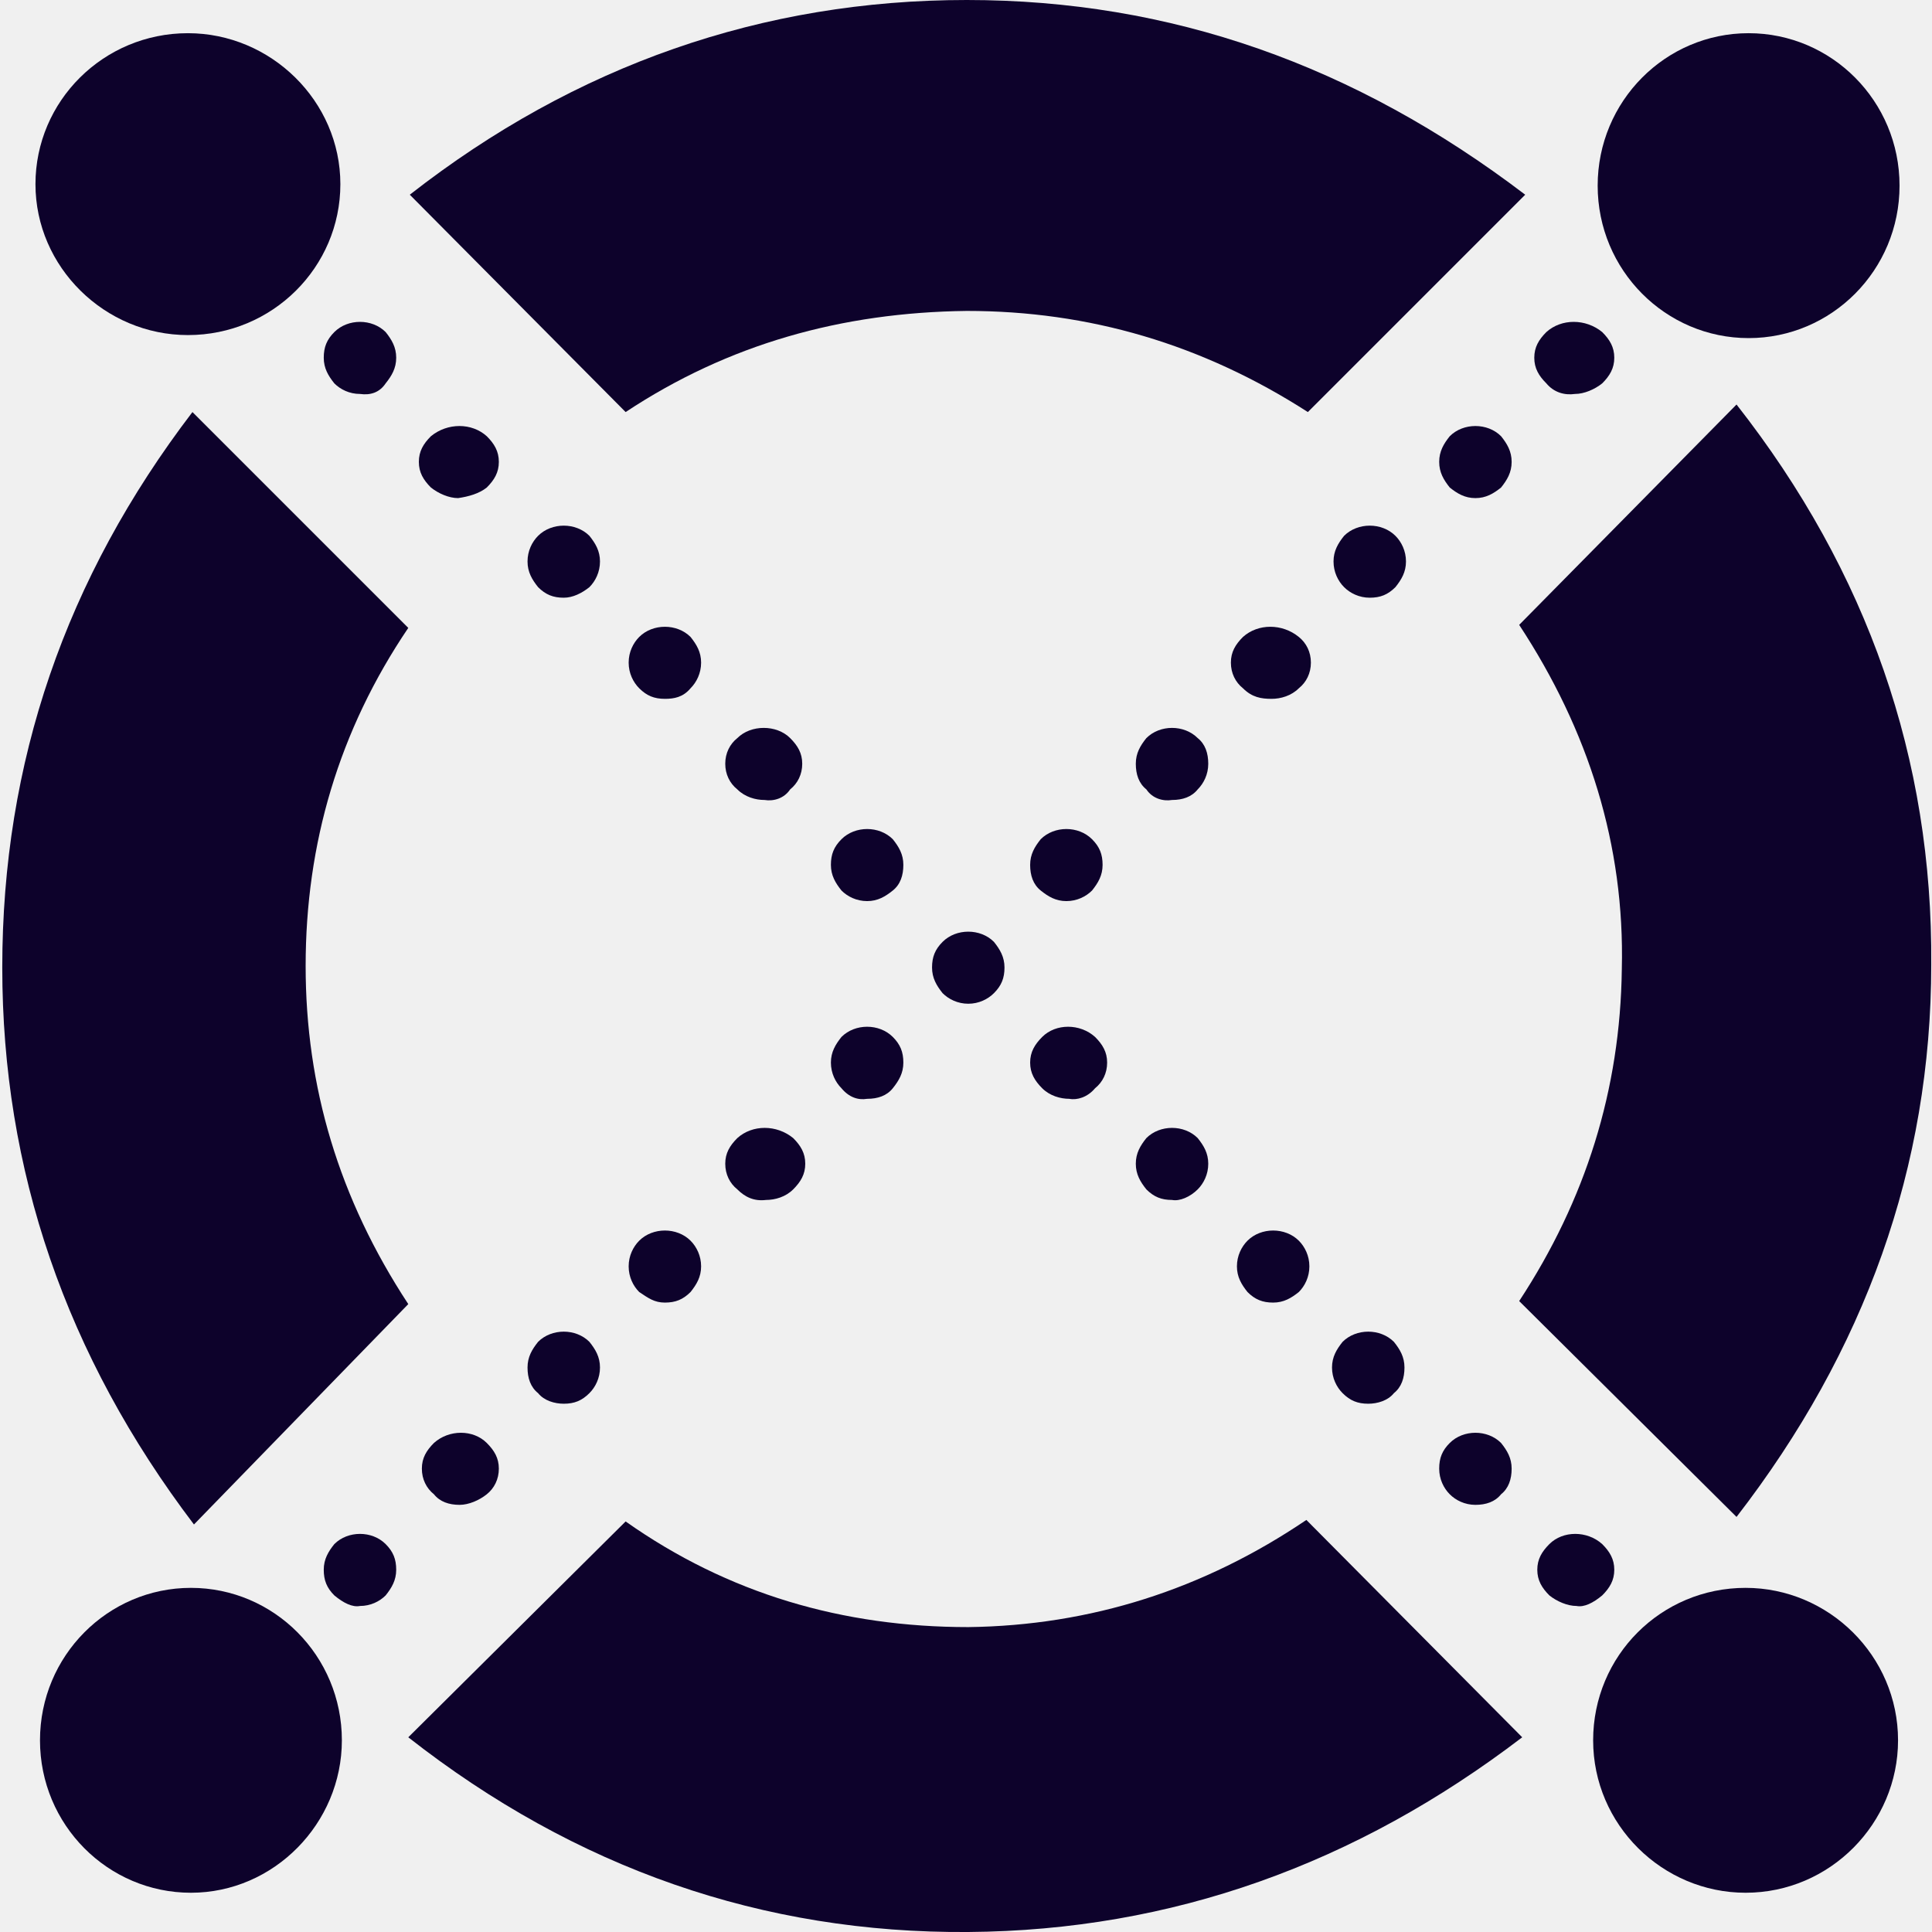
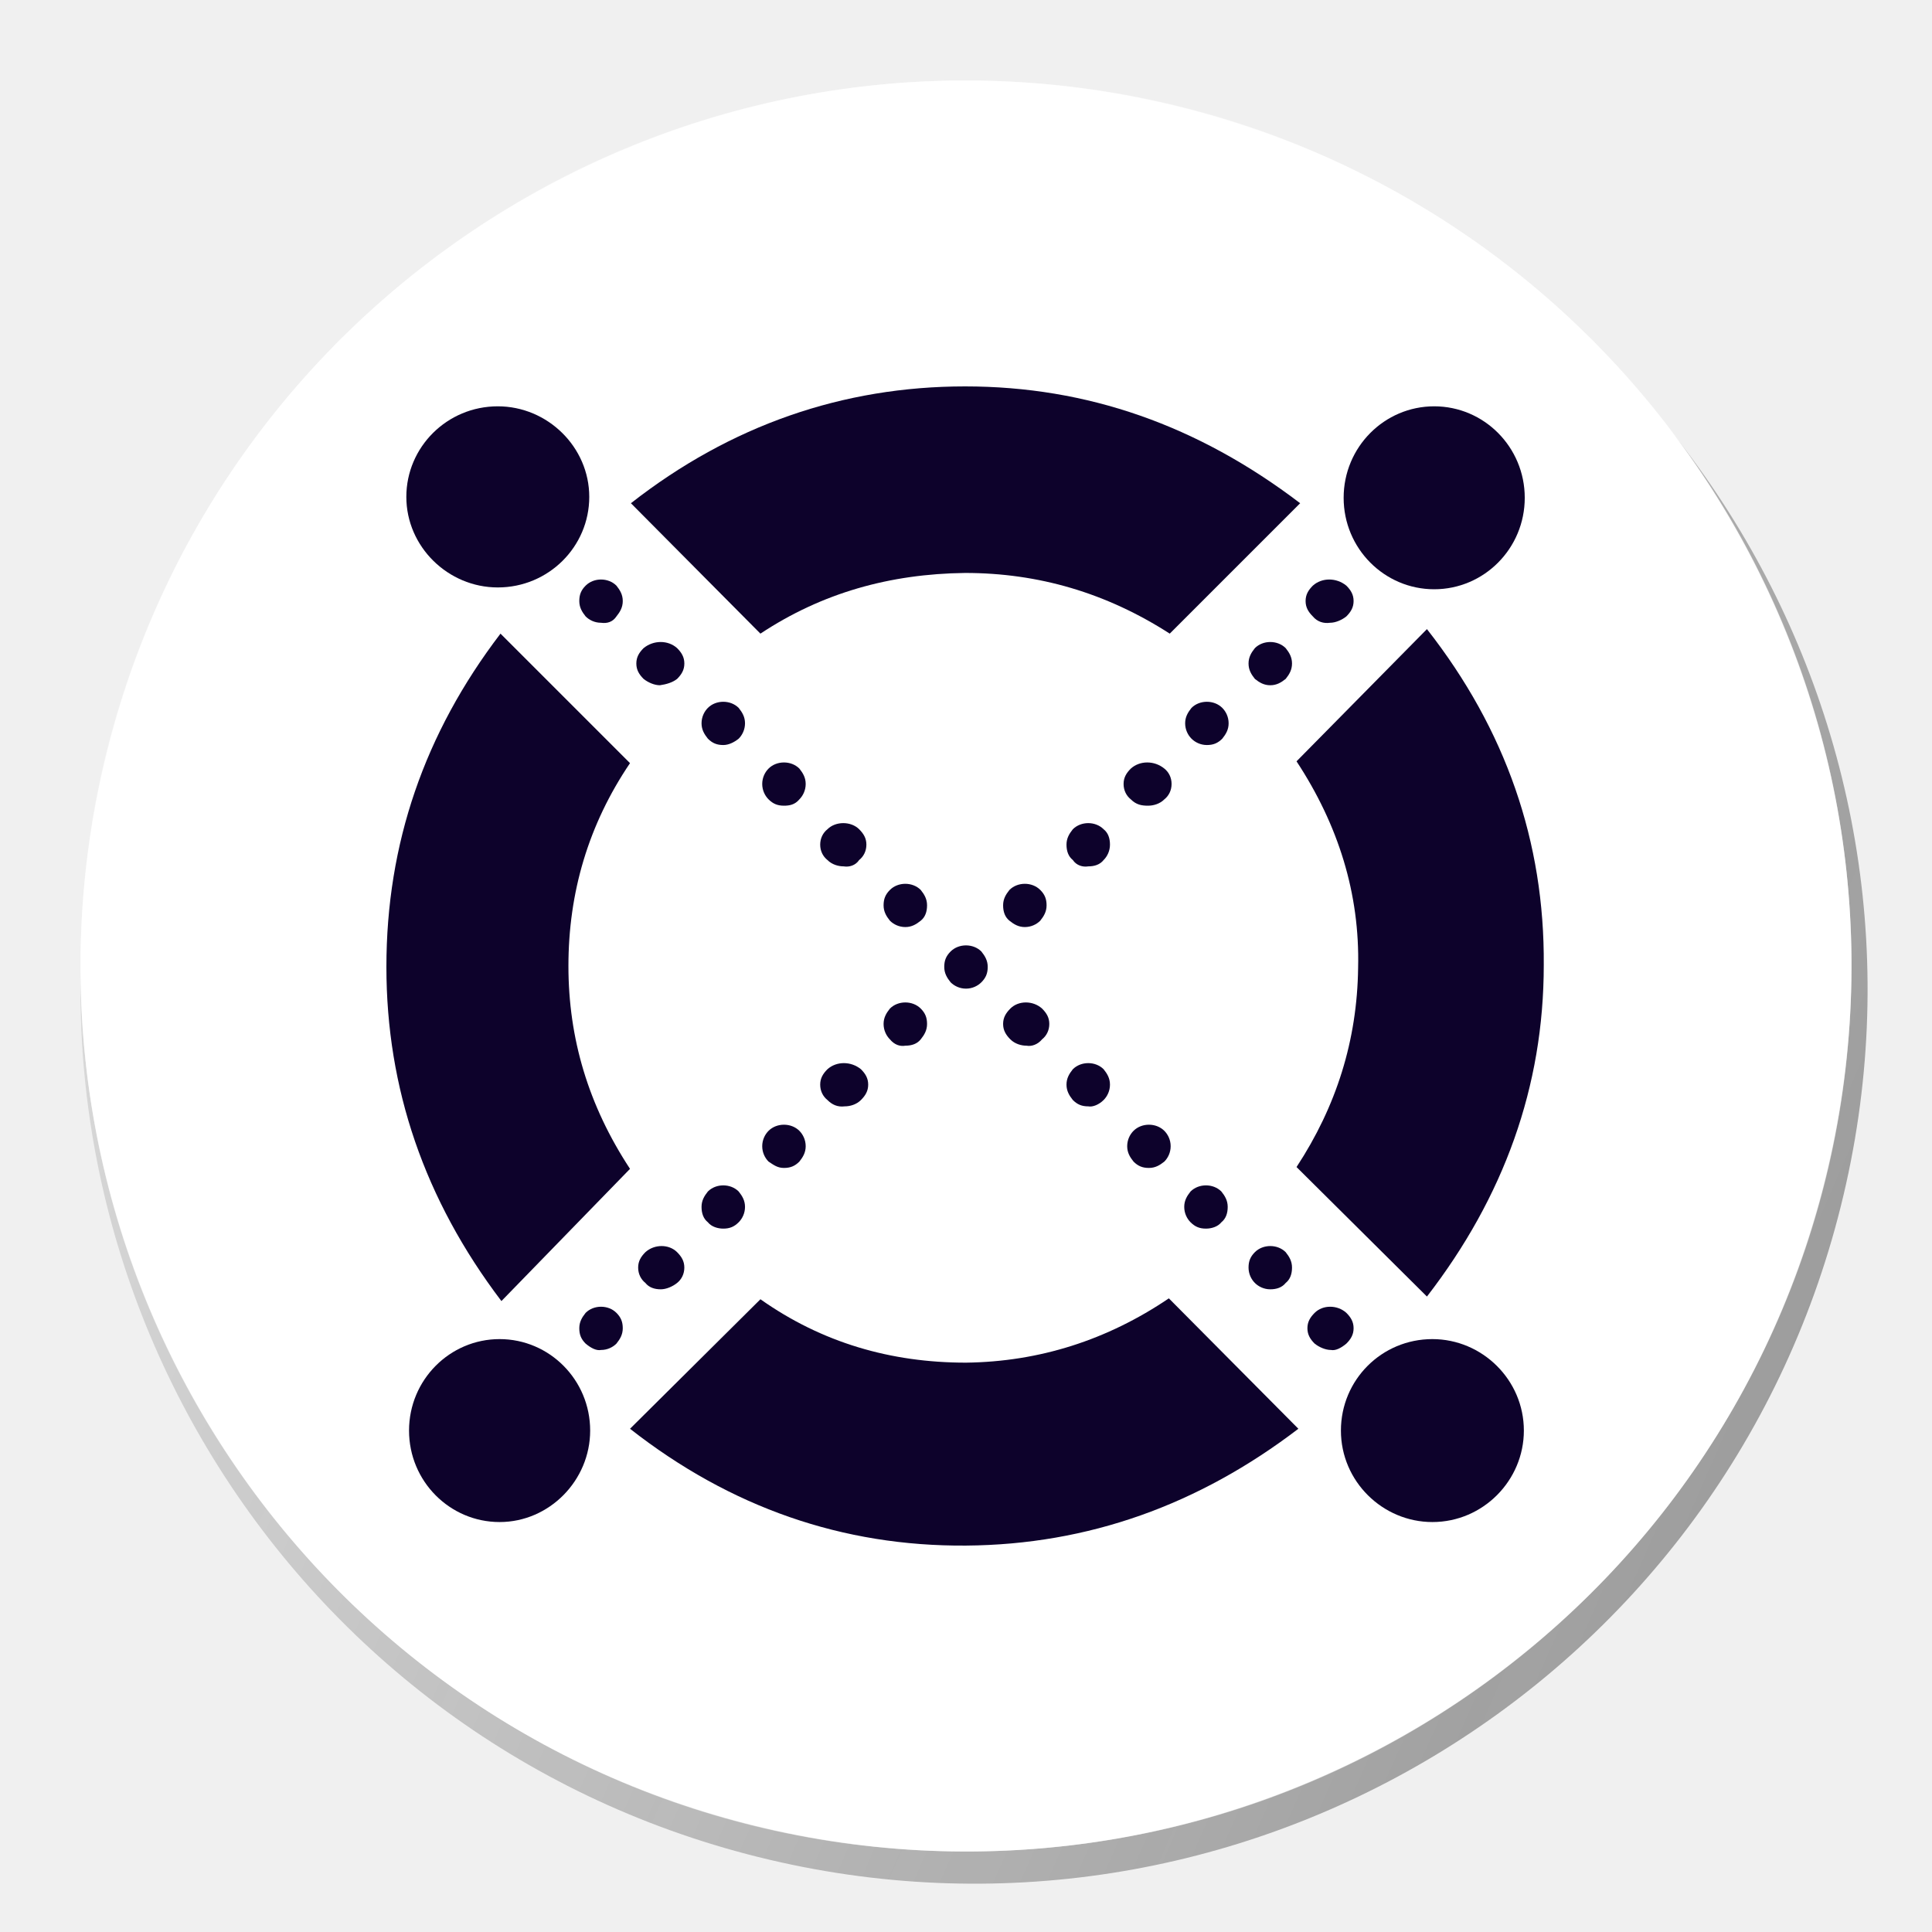
- <svg xmlns="http://www.w3.org/2000/svg" width="120px" height="120px" viewBox="0 0 120 120" version="1.1">
-   <g id="surface1">
-     <path style=" stroke:none;fill-rule:evenodd;fill:rgb(5.098%,0.784%,16.863%);fill-opacity:1;" d="M 96.047 23.812 C 95.578 23.344 95.297 22.875 95.297 22.219 C 95.297 21.562 95.578 21.094 96.047 20.625 C 96.984 19.781 98.484 19.781 99.516 20.625 C 99.984 21.094 100.266 21.562 100.266 22.219 C 100.266 22.875 99.984 23.344 99.516 23.812 C 99.047 24.188 98.391 24.469 97.828 24.469 C 97.172 24.562 96.516 24.375 96.047 23.812 Z M 96.047 23.812 " />
-     <path style=" stroke:none;fill-rule:evenodd;fill:rgb(5.098%,0.784%,16.863%);fill-opacity:1;" d="M 90.047 30.281 C 89.672 29.812 89.391 29.344 89.391 28.688 C 89.391 28.031 89.672 27.562 90.047 27.094 C 90.891 26.25 92.391 26.25 93.234 27.094 C 93.609 27.562 93.891 28.031 93.891 28.688 C 93.891 29.344 93.609 29.812 93.234 30.281 C 92.766 30.656 92.297 30.938 91.641 30.938 C 90.984 30.938 90.516 30.656 90.047 30.281 Z M 90.047 30.281 " />
-     <path style=" stroke:none;fill-rule:evenodd;fill:rgb(5.098%,0.784%,16.863%);fill-opacity:1;" d="M 83.484 36.469 C 83.109 36.094 82.828 35.531 82.828 34.875 C 82.828 34.219 83.109 33.75 83.484 33.281 C 84.328 32.438 85.828 32.438 86.672 33.281 C 87.047 33.656 87.328 34.219 87.328 34.875 C 87.328 35.531 87.047 36 86.672 36.469 C 86.203 36.938 85.734 37.125 85.078 37.125 C 84.422 37.125 83.859 36.844 83.484 36.469 Z M 83.484 36.469 " />
-     <path style=" stroke:none;fill-rule:evenodd;fill:rgb(5.098%,0.784%,16.863%);fill-opacity:1;" d="M 77.203 42.75 C 76.734 42.375 76.453 41.812 76.453 41.156 C 76.453 40.5 76.734 40.031 77.203 39.562 C 78.141 38.719 79.641 38.719 80.672 39.562 C 81.141 39.938 81.422 40.5 81.422 41.156 C 81.422 41.812 81.141 42.375 80.672 42.75 C 80.203 43.219 79.547 43.406 78.984 43.406 C 78.328 43.406 77.766 43.312 77.203 42.75 Z M 77.203 42.75 " />
-     <path style=" stroke:none;fill-rule:evenodd;fill:rgb(5.098%,0.784%,16.863%);fill-opacity:1;" d="M 71.203 49.031 C 70.734 48.656 70.547 48.094 70.547 47.438 C 70.547 46.781 70.828 46.312 71.203 45.844 C 72.047 45 73.547 45 74.391 45.844 C 74.859 46.219 75.047 46.781 75.047 47.438 C 75.047 48.094 74.766 48.656 74.391 49.031 C 74.016 49.5 73.453 49.688 72.797 49.688 C 72.234 49.781 71.578 49.594 71.203 49.031 Z M 71.203 49.031 " />
-     <path style=" stroke:none;fill-rule:evenodd;fill:rgb(5.098%,0.784%,16.863%);fill-opacity:1;" d="M 63.984 53.719 C 63.984 53.062 64.266 52.594 64.641 52.125 C 65.484 51.281 66.984 51.281 67.828 52.125 C 68.297 52.594 68.484 53.062 68.484 53.719 C 68.484 54.375 68.203 54.844 67.828 55.312 C 67.453 55.688 66.891 55.969 66.234 55.969 C 65.578 55.969 65.109 55.688 64.641 55.312 C 64.172 54.938 63.984 54.375 63.984 53.719 Z M 63.984 53.719 " />
-     <path style=" stroke:none;fill-rule:evenodd;fill:rgb(5.098%,0.784%,16.863%);fill-opacity:1;" d="M 52.266 67.594 C 51.891 67.219 51.609 66.656 51.609 66 C 51.609 65.344 51.891 64.875 52.266 64.406 C 53.109 63.562 54.609 63.562 55.453 64.406 C 55.922 64.875 56.109 65.344 56.109 66 C 56.109 66.656 55.828 67.125 55.453 67.594 C 55.078 68.062 54.516 68.25 53.859 68.25 C 53.297 68.344 52.734 68.156 52.266 67.594 Z M 52.266 67.594 " />
-     <path style=" stroke:none;fill-rule:evenodd;fill:rgb(5.098%,0.784%,16.863%);fill-opacity:1;" d="M 45.797 73.875 C 45.328 73.5 45.047 72.938 45.047 72.281 C 45.047 71.625 45.328 71.156 45.797 70.688 C 46.734 69.844 48.234 69.844 49.266 70.688 C 49.734 71.156 50.016 71.625 50.016 72.281 C 50.016 72.938 49.734 73.406 49.266 73.875 C 48.797 74.344 48.141 74.531 47.578 74.531 C 46.828 74.625 46.266 74.344 45.797 73.875 Z M 45.797 73.875 " />
-     <path style=" stroke:none;fill-rule:evenodd;fill:rgb(5.098%,0.784%,16.863%);fill-opacity:1;" d="M 39.703 80.25 C 39.328 79.875 39.047 79.312 39.047 78.656 C 39.047 78 39.328 77.438 39.703 77.062 C 40.547 76.219 42.047 76.219 42.891 77.062 C 43.266 77.438 43.547 78 43.547 78.656 C 43.547 79.312 43.266 79.781 42.891 80.25 C 42.422 80.719 41.953 80.906 41.297 80.906 C 40.641 80.906 40.266 80.625 39.703 80.25 Z M 39.703 80.25 " />
-     <path style=" stroke:none;fill-rule:evenodd;fill:rgb(5.098%,0.784%,16.863%);fill-opacity:1;" d="M 33.422 86.531 C 32.953 86.156 32.766 85.594 32.766 84.938 C 32.766 84.281 33.047 83.812 33.422 83.344 C 34.266 82.5 35.766 82.5 36.609 83.344 C 36.984 83.812 37.266 84.281 37.266 84.938 C 37.266 85.594 36.984 86.156 36.609 86.531 C 36.141 87 35.672 87.188 35.016 87.188 C 34.453 87.188 33.797 87 33.422 86.531 Z M 33.422 86.531 " />
-     <path style=" stroke:none;fill-rule:evenodd;fill:rgb(5.098%,0.784%,16.863%);fill-opacity:1;" d="M 26.953 92.812 C 26.484 92.438 26.203 91.875 26.203 91.219 C 26.203 90.562 26.484 90.094 26.953 89.625 C 27.891 88.781 29.391 88.781 30.234 89.625 C 30.703 90.094 30.984 90.562 30.984 91.219 C 30.984 91.875 30.703 92.438 30.234 92.812 C 29.766 93.188 29.109 93.469 28.547 93.469 C 27.891 93.469 27.328 93.281 26.953 92.812 Z M 26.953 92.812 " />
-     <path style=" stroke:none;fill-rule:evenodd;fill:rgb(5.098%,0.784%,16.863%);fill-opacity:1;" d="M 20.766 99.094 C 20.297 98.625 20.109 98.156 20.109 97.5 C 20.109 96.844 20.391 96.375 20.766 95.906 C 21.609 95.062 23.109 95.062 23.953 95.906 C 24.422 96.375 24.609 96.844 24.609 97.5 C 24.609 98.156 24.328 98.625 23.953 99.094 C 23.578 99.469 23.016 99.75 22.359 99.75 C 21.891 99.844 21.328 99.562 20.766 99.094 Z M 20.766 99.094 " />
-     <path style=" stroke:none;fill-rule:evenodd;fill:rgb(5.098%,0.784%,16.863%);fill-opacity:1;" d="M 23.953 23.812 C 24.328 23.344 24.609 22.875 24.609 22.219 C 24.609 21.562 24.328 21.094 23.953 20.625 C 23.109 19.781 21.609 19.781 20.766 20.625 C 20.297 21.094 20.109 21.562 20.109 22.219 C 20.109 22.875 20.391 23.344 20.766 23.812 C 21.141 24.188 21.703 24.469 22.359 24.469 C 23.016 24.562 23.578 24.375 23.953 23.812 Z M 23.953 23.812 " />
-     <path style=" stroke:none;fill-rule:evenodd;fill:rgb(5.098%,0.784%,16.863%);fill-opacity:1;" d="M 30.234 30.281 C 30.703 29.812 30.984 29.344 30.984 28.688 C 30.984 28.031 30.703 27.562 30.234 27.094 C 29.297 26.25 27.797 26.25 26.766 27.094 C 26.297 27.562 26.016 28.031 26.016 28.688 C 26.016 29.344 26.297 29.812 26.766 30.281 C 27.234 30.656 27.891 30.938 28.453 30.938 C 29.109 30.844 29.766 30.656 30.234 30.281 Z M 30.234 30.281 " />
-     <path style=" stroke:none;fill-rule:evenodd;fill:rgb(5.098%,0.784%,16.863%);fill-opacity:1;" d="M 36.609 36.469 C 36.984 36.094 37.266 35.531 37.266 34.875 C 37.266 34.219 36.984 33.75 36.609 33.281 C 35.766 32.438 34.266 32.438 33.422 33.281 C 33.047 33.656 32.766 34.219 32.766 34.875 C 32.766 35.531 33.047 36 33.422 36.469 C 33.891 36.938 34.359 37.125 35.016 37.125 C 35.578 37.125 36.141 36.844 36.609 36.469 Z M 36.609 36.469 " />
-     <path style=" stroke:none;fill-rule:evenodd;fill:rgb(5.098%,0.784%,16.863%);fill-opacity:1;" d="M 42.891 42.75 C 43.266 42.375 43.547 41.812 43.547 41.156 C 43.547 40.5 43.266 40.031 42.891 39.562 C 42.047 38.719 40.547 38.719 39.703 39.562 C 39.328 39.938 39.047 40.5 39.047 41.156 C 39.047 41.812 39.328 42.375 39.703 42.75 C 40.172 43.219 40.641 43.406 41.297 43.406 C 41.859 43.406 42.422 43.312 42.891 42.75 Z M 42.891 42.75 " />
-     <path style=" stroke:none;fill-rule:evenodd;fill:rgb(5.098%,0.784%,16.863%);fill-opacity:1;" d="M 49.078 49.031 C 49.547 48.656 49.828 48.094 49.828 47.438 C 49.828 46.781 49.547 46.312 49.078 45.844 C 48.234 45 46.641 45 45.797 45.844 C 45.328 46.219 45.047 46.781 45.047 47.438 C 45.047 48.094 45.328 48.656 45.797 49.031 C 46.266 49.5 46.922 49.688 47.484 49.688 C 48.047 49.781 48.703 49.594 49.078 49.031 Z M 49.078 49.031 " />
-     <path style=" stroke:none;fill-rule:evenodd;fill:rgb(5.098%,0.784%,16.863%);fill-opacity:1;" d="M 56.109 53.719 C 56.109 53.062 55.828 52.594 55.453 52.125 C 54.609 51.281 53.109 51.281 52.266 52.125 C 51.797 52.594 51.609 53.062 51.609 53.719 C 51.609 54.375 51.891 54.844 52.266 55.312 C 52.641 55.688 53.203 55.969 53.859 55.969 C 54.516 55.969 54.984 55.688 55.453 55.312 C 55.922 54.938 56.109 54.375 56.109 53.719 Z M 56.109 53.719 " />
-     <path style=" stroke:none;fill-rule:evenodd;fill:rgb(5.098%,0.784%,16.863%);fill-opacity:1;" d="M 61.734 61.688 C 62.203 61.219 62.391 60.75 62.391 60.094 C 62.391 59.438 62.109 58.969 61.734 58.5 C 60.891 57.656 59.391 57.656 58.547 58.5 C 58.078 58.969 57.891 59.438 57.891 60.094 C 57.891 60.75 58.172 61.219 58.547 61.688 C 58.922 62.062 59.484 62.344 60.141 62.344 C 60.797 62.344 61.359 62.062 61.734 61.688 Z M 61.734 61.688 " />
-     <path style=" stroke:none;fill-rule:evenodd;fill:rgb(5.098%,0.784%,16.863%);fill-opacity:1;" d="M 68.016 67.594 C 68.484 67.219 68.766 66.656 68.766 66 C 68.766 65.344 68.484 64.875 68.016 64.406 C 67.078 63.562 65.578 63.562 64.734 64.406 C 64.266 64.875 63.984 65.344 63.984 66 C 63.984 66.656 64.266 67.125 64.734 67.594 C 65.203 68.062 65.859 68.25 66.422 68.25 C 66.891 68.344 67.547 68.156 68.016 67.594 Z M 68.016 67.594 " />
-     <path style=" stroke:none;fill-rule:evenodd;fill:rgb(5.098%,0.784%,16.863%);fill-opacity:1;" d="M 74.391 73.875 C 74.766 73.5 75.047 72.938 75.047 72.281 C 75.047 71.625 74.766 71.156 74.391 70.688 C 73.547 69.844 72.047 69.844 71.203 70.688 C 70.828 71.156 70.547 71.625 70.547 72.281 C 70.547 72.938 70.828 73.406 71.203 73.875 C 71.672 74.344 72.141 74.531 72.797 74.531 C 73.266 74.625 73.922 74.344 74.391 73.875 Z M 74.391 73.875 " />
-     <path style=" stroke:none;fill-rule:evenodd;fill:rgb(5.098%,0.784%,16.863%);fill-opacity:1;" d="M 80.672 80.25 C 81.047 79.875 81.328 79.312 81.328 78.656 C 81.328 78 81.047 77.438 80.672 77.062 C 79.828 76.219 78.328 76.219 77.484 77.062 C 77.109 77.438 76.828 78 76.828 78.656 C 76.828 79.312 77.109 79.781 77.484 80.25 C 77.953 80.719 78.422 80.906 79.078 80.906 C 79.734 80.906 80.203 80.625 80.672 80.25 Z M 80.672 80.25 " />
-     <path style=" stroke:none;fill-rule:evenodd;fill:rgb(5.098%,0.784%,16.863%);fill-opacity:1;" d="M 86.578 86.531 C 87.047 86.156 87.234 85.594 87.234 84.938 C 87.234 84.281 86.953 83.812 86.578 83.344 C 85.734 82.5 84.234 82.5 83.391 83.344 C 83.016 83.812 82.734 84.281 82.734 84.938 C 82.734 85.594 83.016 86.156 83.391 86.531 C 83.859 87 84.328 87.188 84.984 87.188 C 85.547 87.188 86.203 87 86.578 86.531 Z M 86.578 86.531 " />
-     <path style=" stroke:none;fill-rule:evenodd;fill:rgb(5.098%,0.784%,16.863%);fill-opacity:1;" d="M 93.234 92.812 C 93.703 92.438 93.891 91.875 93.891 91.219 C 93.891 90.562 93.609 90.094 93.234 89.625 C 92.391 88.781 90.891 88.781 90.047 89.625 C 89.578 90.094 89.391 90.562 89.391 91.219 C 89.391 91.875 89.672 92.438 90.047 92.812 C 90.422 93.188 90.984 93.469 91.641 93.469 C 92.297 93.469 92.859 93.281 93.234 92.812 Z M 93.234 92.812 " />
-     <path style=" stroke:none;fill-rule:evenodd;fill:rgb(5.098%,0.784%,16.863%);fill-opacity:1;" d="M 99.516 99.094 C 99.984 98.625 100.266 98.156 100.266 97.5 C 100.266 96.844 99.984 96.375 99.516 95.906 C 98.578 95.062 97.078 95.062 96.234 95.906 C 95.766 96.375 95.484 96.844 95.484 97.5 C 95.484 98.156 95.766 98.625 96.234 99.094 C 96.703 99.469 97.359 99.75 97.922 99.75 C 98.391 99.844 98.953 99.562 99.516 99.094 Z M 99.516 99.094 " />
-     <path style=" stroke:none;fill-rule:evenodd;fill:rgb(5.098%,0.784%,16.863%);fill-opacity:1;" d="M 38.859 25.594 C 45.234 21.375 52.266 19.406 60.047 19.312 C 67.641 19.312 74.672 21.375 81.234 25.594 L 94.734 12.094 C 84.141 4.031 72.703 0 60.047 0 C 47.391 0 35.766 4.031 25.453 12.094 Z M 38.859 25.594 " />
-     <path style=" stroke:none;fill-rule:evenodd;fill:rgb(5.098%,0.784%,16.863%);fill-opacity:1;" d="M 25.359 81 C 21.047 74.438 18.984 67.5 18.984 60 C 18.984 52.406 21.047 45.375 25.359 39 L 11.953 25.594 C 4.078 35.906 0.141 47.344 0.141 60.094 C 0.141 72.656 4.078 84.188 12.047 94.688 Z M 25.359 81 " />
-     <path style=" stroke:none;fill-rule:evenodd;fill:rgb(5.098%,0.784%,16.863%);fill-opacity:1;" d="M 81.141 94.406 C 74.766 98.719 67.734 100.969 60.141 101.062 C 52.359 101.062 45.234 99 38.859 94.5 L 25.359 107.906 C 35.766 116.062 47.391 120.094 60.141 120 C 72.797 119.906 84.234 115.781 94.547 107.906 Z M 81.141 94.406 " />
-     <path style=" stroke:none;fill-rule:evenodd;fill:rgb(5.098%,0.784%,16.863%);fill-opacity:1;" d="M 94.359 38.812 C 98.672 45.375 100.922 52.5 100.734 60.188 C 100.641 67.688 98.484 74.531 94.359 80.812 L 107.859 94.219 C 115.828 83.906 119.953 72.469 119.953 59.906 C 120.047 47.156 116.016 35.531 107.859 25.125 Z M 94.359 38.812 " />
-     <path style=" stroke:none;fill-rule:evenodd;fill:rgb(5.098%,0.784%,16.863%);fill-opacity:1;" d="M 108.422 98.625 C 113.578 98.625 117.891 102.844 117.891 108.094 C 117.891 113.25 113.672 117.562 108.422 117.562 C 103.266 117.562 98.953 113.344 98.953 108.094 C 98.953 102.844 103.172 98.625 108.422 98.625 Z M 108.422 98.625 " />
-     <path style=" stroke:none;fill-rule:evenodd;fill:rgb(5.098%,0.784%,16.863%);fill-opacity:1;" d="M 11.859 98.625 C 17.016 98.625 21.234 102.844 21.234 108.094 C 21.234 113.25 17.016 117.562 11.859 117.562 C 6.703 117.562 2.484 113.344 2.484 108.094 C 2.484 102.844 6.703 98.625 11.859 98.625 Z M 11.859 98.625 " />
-     <path style=" stroke:none;fill-rule:evenodd;fill:rgb(5.098%,0.784%,16.863%);fill-opacity:1;" d="M 108.609 2.062 C 113.766 2.062 117.984 6.281 117.984 11.531 C 117.984 16.781 113.766 21 108.609 21 C 103.453 21 99.234 16.781 99.234 11.531 C 99.234 6.281 103.453 2.062 108.609 2.062 Z M 108.609 2.062 " />
-     <path style=" stroke:none;fill-rule:evenodd;fill:rgb(5.098%,0.784%,16.863%);fill-opacity:1;" d="M 11.672 2.062 C 16.828 2.062 21.141 6.281 21.141 11.438 C 21.141 16.594 16.922 20.812 11.672 20.812 C 6.516 20.812 2.203 16.594 2.203 11.438 C 2.203 6.281 6.422 2.062 11.672 2.062 Z M 11.672 2.062 " />
-   </g>
+ <svg xmlns="http://www.w3.org/2000/svg" width="120" height="120" viewBox="0 0 120 120" fill="none">
+   <path d="M6.661 48.074C14.075 18.342 44.192 0.247 73.931 7.662C103.658 15.074 121.754 45.19 114.337 74.92C106.927 104.656 76.81 122.752 47.08 115.339C17.343 107.927 -0.752 77.808 6.661 48.074Z" fill="url(#paint0_linear_4_80)" />
+   <path d="M113.354 73.305C106.007 102.769 76.161 120.701 46.69 113.353C17.231 106.008 -0.703 76.163 6.648 46.701C13.991 17.233 43.837 -0.7 73.299 6.646C102.769 13.992 120.7 43.839 113.354 73.305Z" fill="white" />
+   <path d="M56.786 74.692L60.358 61.241L68.816 58.151L70.92 50.245L70.848 50.049L62.523 53.091L68.521 30.504H51.509L43.664 59.98L37.114 62.373L34.95 70.523L41.495 68.132L36.871 85.504H82.148L85.05 74.692H56.786" fill="white" />
+   <path d="M77.899 41.211C75.231 34.432 68.542 33.82 60.753 35.333L57.979 25.663L52.094 27.351L54.796 36.769C53.249 37.209 51.674 37.697 50.11 38.179L47.395 28.698L41.513 30.383L44.28 40.052C43.015 40.444 41.771 40.829 40.551 41.18L40.54 41.145L32.421 43.472L34.226 49.763C34.226 49.763 38.55 48.429 38.498 48.532C40.884 47.849 42.056 49.01 42.623 50.141L45.786 61.155C45.947 61.11 46.164 61.055 46.418 61.017L45.796 61.196L50.22 76.631C50.33 77.411 50.234 78.734 48.57 79.216C48.663 79.26 44.287 80.439 44.287 80.439L45.136 87.806L52.795 85.606C54.221 85.204 55.631 84.826 57.009 84.437L59.818 94.217L65.696 92.532L62.922 82.856C64.499 82.438 66.071 82.002 67.638 81.55L70.395 91.185L76.283 89.497L73.485 79.735C83.217 76.328 89.428 71.849 87.624 62.307C86.173 54.627 81.698 52.297 75.692 52.558C78.607 49.842 79.862 46.171 77.899 41.214V41.211ZM75.665 64.483C77.761 71.794 65.008 74.551 61.021 75.699L57.305 62.74C61.292 61.595 73.475 56.862 75.661 64.486L75.665 64.483ZM67.683 46.986C69.587 53.637 58.928 55.854 55.603 56.807L52.235 45.054C55.555 44.102 65.692 40.052 67.683 46.989V46.986Z" fill="white" />
+   <path opacity="0.5" d="M115 60C115 90.376 90.376 115 60 115C29.624 115 5 90.376 5 60C5 29.624 29.624 5 60 5C90.376 5 115 29.624 115 60Z" fill="white" />
+   <path fill-rule="evenodd" clip-rule="evenodd" d="M81.543 38.287C81.261 38.006 81.093 37.725 81.093 37.331C81.093 36.937 81.261 36.656 81.543 36.375C82.105 35.868 83.005 35.868 83.624 36.375C83.905 36.656 84.074 36.937 84.074 37.331C84.074 37.725 83.905 38.006 83.624 38.287C83.343 38.512 82.949 38.681 82.612 38.681C82.218 38.737 81.824 38.625 81.543 38.287Z" fill="#0D022B" />
+   <path fill-rule="evenodd" clip-rule="evenodd" d="M77.943 42.168C77.718 41.887 77.549 41.606 77.549 41.212C77.549 40.819 77.718 40.537 77.943 40.256C78.449 39.75 79.349 39.75 79.856 40.256C80.081 40.537 80.249 40.819 80.249 41.212C80.249 41.606 80.081 41.887 79.856 42.168C79.574 42.393 79.293 42.562 78.899 42.562C78.506 42.562 78.224 42.393 77.943 42.168Z" fill="#0D022B" />
+   <path fill-rule="evenodd" clip-rule="evenodd" d="M74.006 45.881C73.781 45.656 73.612 45.318 73.612 44.925C73.612 44.531 73.781 44.25 74.006 43.968C74.512 43.462 75.412 43.462 75.918 43.968C76.144 44.193 76.312 44.531 76.312 44.925C76.312 45.318 76.144 45.6 75.918 45.881C75.637 46.162 75.356 46.275 74.962 46.275C74.569 46.275 74.231 46.106 74.006 45.881Z" fill="#0D022B" />
+   <path fill-rule="evenodd" clip-rule="evenodd" d="M70.238 49.65C69.956 49.425 69.788 49.087 69.788 48.693C69.788 48.3 69.956 48.018 70.238 47.737C70.8 47.231 71.7 47.231 72.319 47.737C72.6 47.962 72.769 48.3 72.769 48.693C72.769 49.087 72.6 49.425 72.319 49.65C72.038 49.931 71.644 50.043 71.306 50.043C70.913 50.043 70.575 49.987 70.238 49.65Z" fill="#0D022B" />
+   <path fill-rule="evenodd" clip-rule="evenodd" d="M66.636 53.418C66.355 53.193 66.242 52.856 66.242 52.462C66.242 52.068 66.411 51.787 66.636 51.506C67.142 50.999 68.042 50.999 68.548 51.506C68.83 51.731 68.942 52.068 68.942 52.462C68.942 52.856 68.773 53.193 68.548 53.418C68.323 53.7 67.986 53.812 67.592 53.812C67.255 53.868 66.861 53.756 66.636 53.418Z" fill="#0D022B" />
+   <path fill-rule="evenodd" clip-rule="evenodd" d="M62.305 56.231C62.305 55.837 62.474 55.556 62.699 55.275C63.205 54.768 64.105 54.768 64.611 55.275C64.893 55.556 65.005 55.837 65.005 56.231C65.005 56.625 64.836 56.906 64.611 57.187C64.386 57.412 64.049 57.581 63.655 57.581C63.261 57.581 62.98 57.412 62.699 57.187C62.418 56.962 62.305 56.625 62.305 56.231Z" fill="#0D022B" />
+   <path fill-rule="evenodd" clip-rule="evenodd" d="M55.275 64.556C55.05 64.331 54.881 63.993 54.881 63.599C54.881 63.206 55.05 62.925 55.275 62.643C55.781 62.137 56.681 62.137 57.188 62.643C57.469 62.925 57.581 63.206 57.581 63.599C57.581 63.993 57.413 64.275 57.188 64.556C56.963 64.837 56.625 64.95 56.231 64.95C55.894 65.006 55.556 64.893 55.275 64.556Z" fill="#0D022B" />
+   <path fill-rule="evenodd" clip-rule="evenodd" d="M51.394 68.324C51.113 68.099 50.944 67.762 50.944 67.368C50.944 66.974 51.113 66.693 51.394 66.412C51.956 65.906 52.856 65.906 53.475 66.412C53.756 66.693 53.925 66.974 53.925 67.368C53.925 67.762 53.756 68.043 53.475 68.324C53.194 68.606 52.8 68.718 52.463 68.718C52.013 68.774 51.675 68.606 51.394 68.324Z" fill="#0D022B" />
+   <path fill-rule="evenodd" clip-rule="evenodd" d="M47.737 72.149C47.512 71.924 47.343 71.587 47.343 71.193C47.343 70.799 47.512 70.462 47.737 70.237C48.243 69.731 49.143 69.731 49.65 70.237C49.874 70.462 50.043 70.799 50.043 71.193C50.043 71.587 49.874 71.868 49.65 72.149C49.368 72.431 49.087 72.543 48.693 72.543C48.3 72.543 48.075 72.374 47.737 72.149Z" fill="#0D022B" />
+   <path fill-rule="evenodd" clip-rule="evenodd" d="M43.968 75.918C43.687 75.693 43.574 75.356 43.574 74.962C43.574 74.568 43.743 74.287 43.968 74.005C44.474 73.499 45.374 73.499 45.88 74.005C46.105 74.287 46.274 74.568 46.274 74.962C46.274 75.356 46.105 75.693 45.88 75.918C45.599 76.199 45.318 76.312 44.924 76.312C44.587 76.312 44.193 76.199 43.968 75.918Z" fill="#0D022B" />
+   <path fill-rule="evenodd" clip-rule="evenodd" d="M40.087 79.687C39.806 79.462 39.637 79.124 39.637 78.731C39.637 78.337 39.806 78.056 40.087 77.774C40.649 77.268 41.549 77.268 42.055 77.774C42.337 78.056 42.505 78.337 42.505 78.731C42.505 79.124 42.337 79.462 42.055 79.687C41.774 79.912 41.38 80.081 41.043 80.081C40.649 80.081 40.312 79.968 40.087 79.687Z" fill="#0D022B" />
+   <path fill-rule="evenodd" clip-rule="evenodd" d="M36.375 83.455C36.093 83.174 35.981 82.893 35.981 82.499C35.981 82.105 36.15 81.824 36.375 81.543C36.881 81.037 37.781 81.037 38.287 81.543C38.568 81.824 38.681 82.105 38.681 82.499C38.681 82.893 38.512 83.174 38.287 83.455C38.062 83.68 37.725 83.849 37.331 83.849C37.05 83.905 36.712 83.737 36.375 83.455Z" fill="#0D022B" />
+   <path fill-rule="evenodd" clip-rule="evenodd" d="M38.287 38.287C38.512 38.006 38.681 37.725 38.681 37.331C38.681 36.937 38.512 36.656 38.287 36.375C37.781 35.868 36.881 35.868 36.375 36.375C36.093 36.656 35.981 36.937 35.981 37.331C35.981 37.725 36.15 38.006 36.375 38.287C36.6 38.512 36.937 38.681 37.331 38.681C37.725 38.737 38.062 38.625 38.287 38.287Z" fill="#0D022B" />
+   <path fill-rule="evenodd" clip-rule="evenodd" d="M42.056 42.168C42.337 41.887 42.506 41.606 42.506 41.212C42.506 40.819 42.337 40.537 42.056 40.256C41.493 39.75 40.593 39.75 39.974 40.256C39.693 40.537 39.524 40.819 39.524 41.212C39.524 41.606 39.693 41.887 39.974 42.168C40.256 42.393 40.649 42.562 40.987 42.562C41.381 42.506 41.774 42.393 42.056 42.168Z" fill="#0D022B" />
+   <path fill-rule="evenodd" clip-rule="evenodd" d="M45.88 45.881C46.105 45.656 46.274 45.318 46.274 44.925C46.274 44.531 46.105 44.25 45.88 43.968C45.374 43.462 44.474 43.462 43.968 43.968C43.743 44.193 43.574 44.531 43.574 44.925C43.574 45.318 43.743 45.6 43.968 45.881C44.249 46.162 44.531 46.275 44.924 46.275C45.262 46.275 45.599 46.106 45.88 45.881Z" fill="#0D022B" />
+   <path fill-rule="evenodd" clip-rule="evenodd" d="M49.65 49.65C49.874 49.425 50.043 49.087 50.043 48.693C50.043 48.3 49.874 48.018 49.65 47.737C49.143 47.231 48.243 47.231 47.737 47.737C47.512 47.962 47.343 48.3 47.343 48.693C47.343 49.087 47.512 49.425 47.737 49.65C48.018 49.931 48.3 50.043 48.693 50.043C49.031 50.043 49.368 49.987 49.65 49.65Z" fill="#0D022B" />
+   <path fill-rule="evenodd" clip-rule="evenodd" d="M53.363 53.418C53.644 53.193 53.813 52.856 53.813 52.462C53.813 52.068 53.644 51.787 53.363 51.506C52.856 50.999 51.9 50.999 51.394 51.506C51.113 51.731 50.944 52.068 50.944 52.462C50.944 52.856 51.113 53.193 51.394 53.418C51.675 53.7 52.069 53.812 52.406 53.812C52.744 53.868 53.138 53.756 53.363 53.418Z" fill="#0D022B" />
+   <path fill-rule="evenodd" clip-rule="evenodd" d="M57.581 56.231C57.581 55.837 57.413 55.556 57.188 55.275C56.681 54.768 55.781 54.768 55.275 55.275C54.994 55.556 54.881 55.837 54.881 56.231C54.881 56.625 55.05 56.906 55.275 57.187C55.5 57.412 55.838 57.581 56.231 57.581C56.625 57.581 56.906 57.412 57.188 57.187C57.469 56.962 57.581 56.625 57.581 56.231Z" fill="#0D022B" />
+   <path fill-rule="evenodd" clip-rule="evenodd" d="M60.955 61.012C61.236 60.731 61.349 60.45 61.349 60.056C61.349 59.662 61.18 59.381 60.955 59.099C60.449 58.593 59.549 58.593 59.043 59.099C58.761 59.381 58.649 59.662 58.649 60.056C58.649 60.45 58.818 60.731 59.043 61.012C59.268 61.237 59.605 61.406 59.999 61.406C60.393 61.406 60.73 61.237 60.955 61.012Z" fill="#0D022B" />
+   <path fill-rule="evenodd" clip-rule="evenodd" d="M64.724 64.556C65.005 64.331 65.174 63.993 65.174 63.599C65.174 63.206 65.005 62.925 64.724 62.643C64.161 62.137 63.261 62.137 62.755 62.643C62.474 62.925 62.305 63.206 62.305 63.599C62.305 63.993 62.474 64.275 62.755 64.556C63.036 64.837 63.43 64.95 63.768 64.95C64.049 65.006 64.443 64.893 64.724 64.556Z" fill="#0D022B" />
+   <path fill-rule="evenodd" clip-rule="evenodd" d="M68.548 68.324C68.773 68.099 68.942 67.762 68.942 67.368C68.942 66.974 68.773 66.693 68.548 66.412C68.042 65.906 67.142 65.906 66.636 66.412C66.411 66.693 66.242 66.974 66.242 67.368C66.242 67.762 66.411 68.043 66.636 68.324C66.917 68.606 67.198 68.718 67.592 68.718C67.873 68.774 68.267 68.606 68.548 68.324Z" fill="#0D022B" />
+   <path fill-rule="evenodd" clip-rule="evenodd" d="M72.318 72.149C72.543 71.924 72.712 71.587 72.712 71.193C72.712 70.799 72.543 70.462 72.318 70.237C71.812 69.731 70.912 69.731 70.406 70.237C70.18 70.462 70.012 70.799 70.012 71.193C70.012 71.587 70.18 71.868 70.406 72.149C70.687 72.431 70.968 72.543 71.362 72.543C71.755 72.543 72.037 72.374 72.318 72.149Z" fill="#0D022B" />
+   <path fill-rule="evenodd" clip-rule="evenodd" d="M75.861 75.918C76.142 75.693 76.255 75.356 76.255 74.962C76.255 74.568 76.086 74.287 75.861 74.005C75.355 73.499 74.455 73.499 73.948 74.005C73.723 74.287 73.555 74.568 73.555 74.962C73.555 75.356 73.723 75.693 73.948 75.918C74.23 76.199 74.511 76.312 74.905 76.312C75.242 76.312 75.636 76.199 75.861 75.918Z" fill="#0D022B" />
+   <path fill-rule="evenodd" clip-rule="evenodd" d="M79.856 79.687C80.137 79.462 80.249 79.124 80.249 78.731C80.249 78.337 80.081 78.056 79.856 77.774C79.349 77.268 78.449 77.268 77.943 77.774C77.662 78.056 77.549 78.337 77.549 78.731C77.549 79.124 77.718 79.462 77.943 79.687C78.168 79.912 78.506 80.081 78.899 80.081C79.293 80.081 79.63 79.968 79.856 79.687Z" fill="#0D022B" />
+   <path fill-rule="evenodd" clip-rule="evenodd" d="M83.624 83.455C83.906 83.174 84.074 82.893 84.074 82.499C84.074 82.105 83.906 81.824 83.624 81.543C83.062 81.037 82.162 81.037 81.656 81.543C81.374 81.824 81.206 82.105 81.206 82.499C81.206 82.893 81.374 83.174 81.656 83.455C81.937 83.68 82.331 83.849 82.668 83.849C82.949 83.905 83.287 83.737 83.624 83.455Z" fill="#0D022B" />
+   <path fill-rule="evenodd" clip-rule="evenodd" d="M47.231 39.356C51.056 36.825 55.274 35.644 59.943 35.587C64.499 35.587 68.718 36.825 72.655 39.356L80.755 31.256C74.399 26.419 67.537 24 59.943 24C52.349 24 45.374 26.419 39.187 31.256L47.231 39.356Z" fill="#0D022B" />
+   <path fill-rule="evenodd" clip-rule="evenodd" d="M39.131 72.599C36.544 68.662 35.306 64.499 35.306 60C35.306 55.443 36.544 51.225 39.131 47.4L31.087 39.356C26.363 45.544 24 52.406 24 60.056C24 67.593 26.363 74.512 31.144 80.812L39.131 72.599Z" fill="#0D022B" />
+   <path fill-rule="evenodd" clip-rule="evenodd" d="M72.6 80.643C68.775 83.231 64.556 84.581 60 84.637C55.332 84.637 51.057 83.399 47.232 80.699L39.132 88.743C45.376 93.637 52.35 96.055 60 95.999C67.594 95.943 74.456 93.468 80.644 88.743L72.6 80.643Z" fill="#0D022B" />
+   <path fill-rule="evenodd" clip-rule="evenodd" d="M80.53 47.287C83.118 51.225 84.468 55.5 84.355 60.112C84.299 64.612 83.005 68.718 80.53 72.487L88.63 80.531C93.411 74.343 95.886 67.481 95.886 59.943C95.943 52.293 93.524 45.319 88.63 39.075L80.53 47.287Z" fill="#0D022B" />
+   <path fill-rule="evenodd" clip-rule="evenodd" d="M88.968 83.174C92.062 83.174 94.65 85.706 94.65 88.856C94.65 91.949 92.118 94.537 88.968 94.537C85.875 94.537 83.287 92.005 83.287 88.856C83.287 85.706 85.818 83.174 88.968 83.174Z" fill="#0D022B" />
+   <path fill-rule="evenodd" clip-rule="evenodd" d="M31.031 83.174C34.125 83.174 36.656 85.706 36.656 88.856C36.656 91.949 34.125 94.537 31.031 94.537C27.938 94.537 25.406 92.005 25.406 88.856C25.406 85.706 27.938 83.174 31.031 83.174Z" fill="#0D022B" />
+   <path fill-rule="evenodd" clip-rule="evenodd" d="M89.081 25.237C92.174 25.237 94.705 27.769 94.705 30.919C94.705 34.069 92.174 36.6 89.081 36.6C85.987 36.6 83.456 34.069 83.456 30.919C83.456 27.769 85.987 25.237 89.081 25.237Z" fill="#0D022B" />
+   <path fill-rule="evenodd" clip-rule="evenodd" d="M30.919 25.237C34.013 25.237 36.6 27.769 36.6 30.862C36.6 33.956 34.069 36.487 30.919 36.487C27.825 36.487 25.238 33.956 25.238 30.862C25.238 27.769 27.769 25.237 30.919 25.237Z" fill="#0D022B" />
+   <defs>
+     <linearGradient id="paint0_linear_4_80" x1="339.068" y1="156.473" x2="-15.979" y2="0.683" gradientUnits="userSpaceOnUse">
+       <stop stop-color="#1A1A1A" />
+       <stop offset="1" stop-color="#1A1A1A" stop-opacity="0" />
+     </linearGradient>
+   </defs>
</svg>
